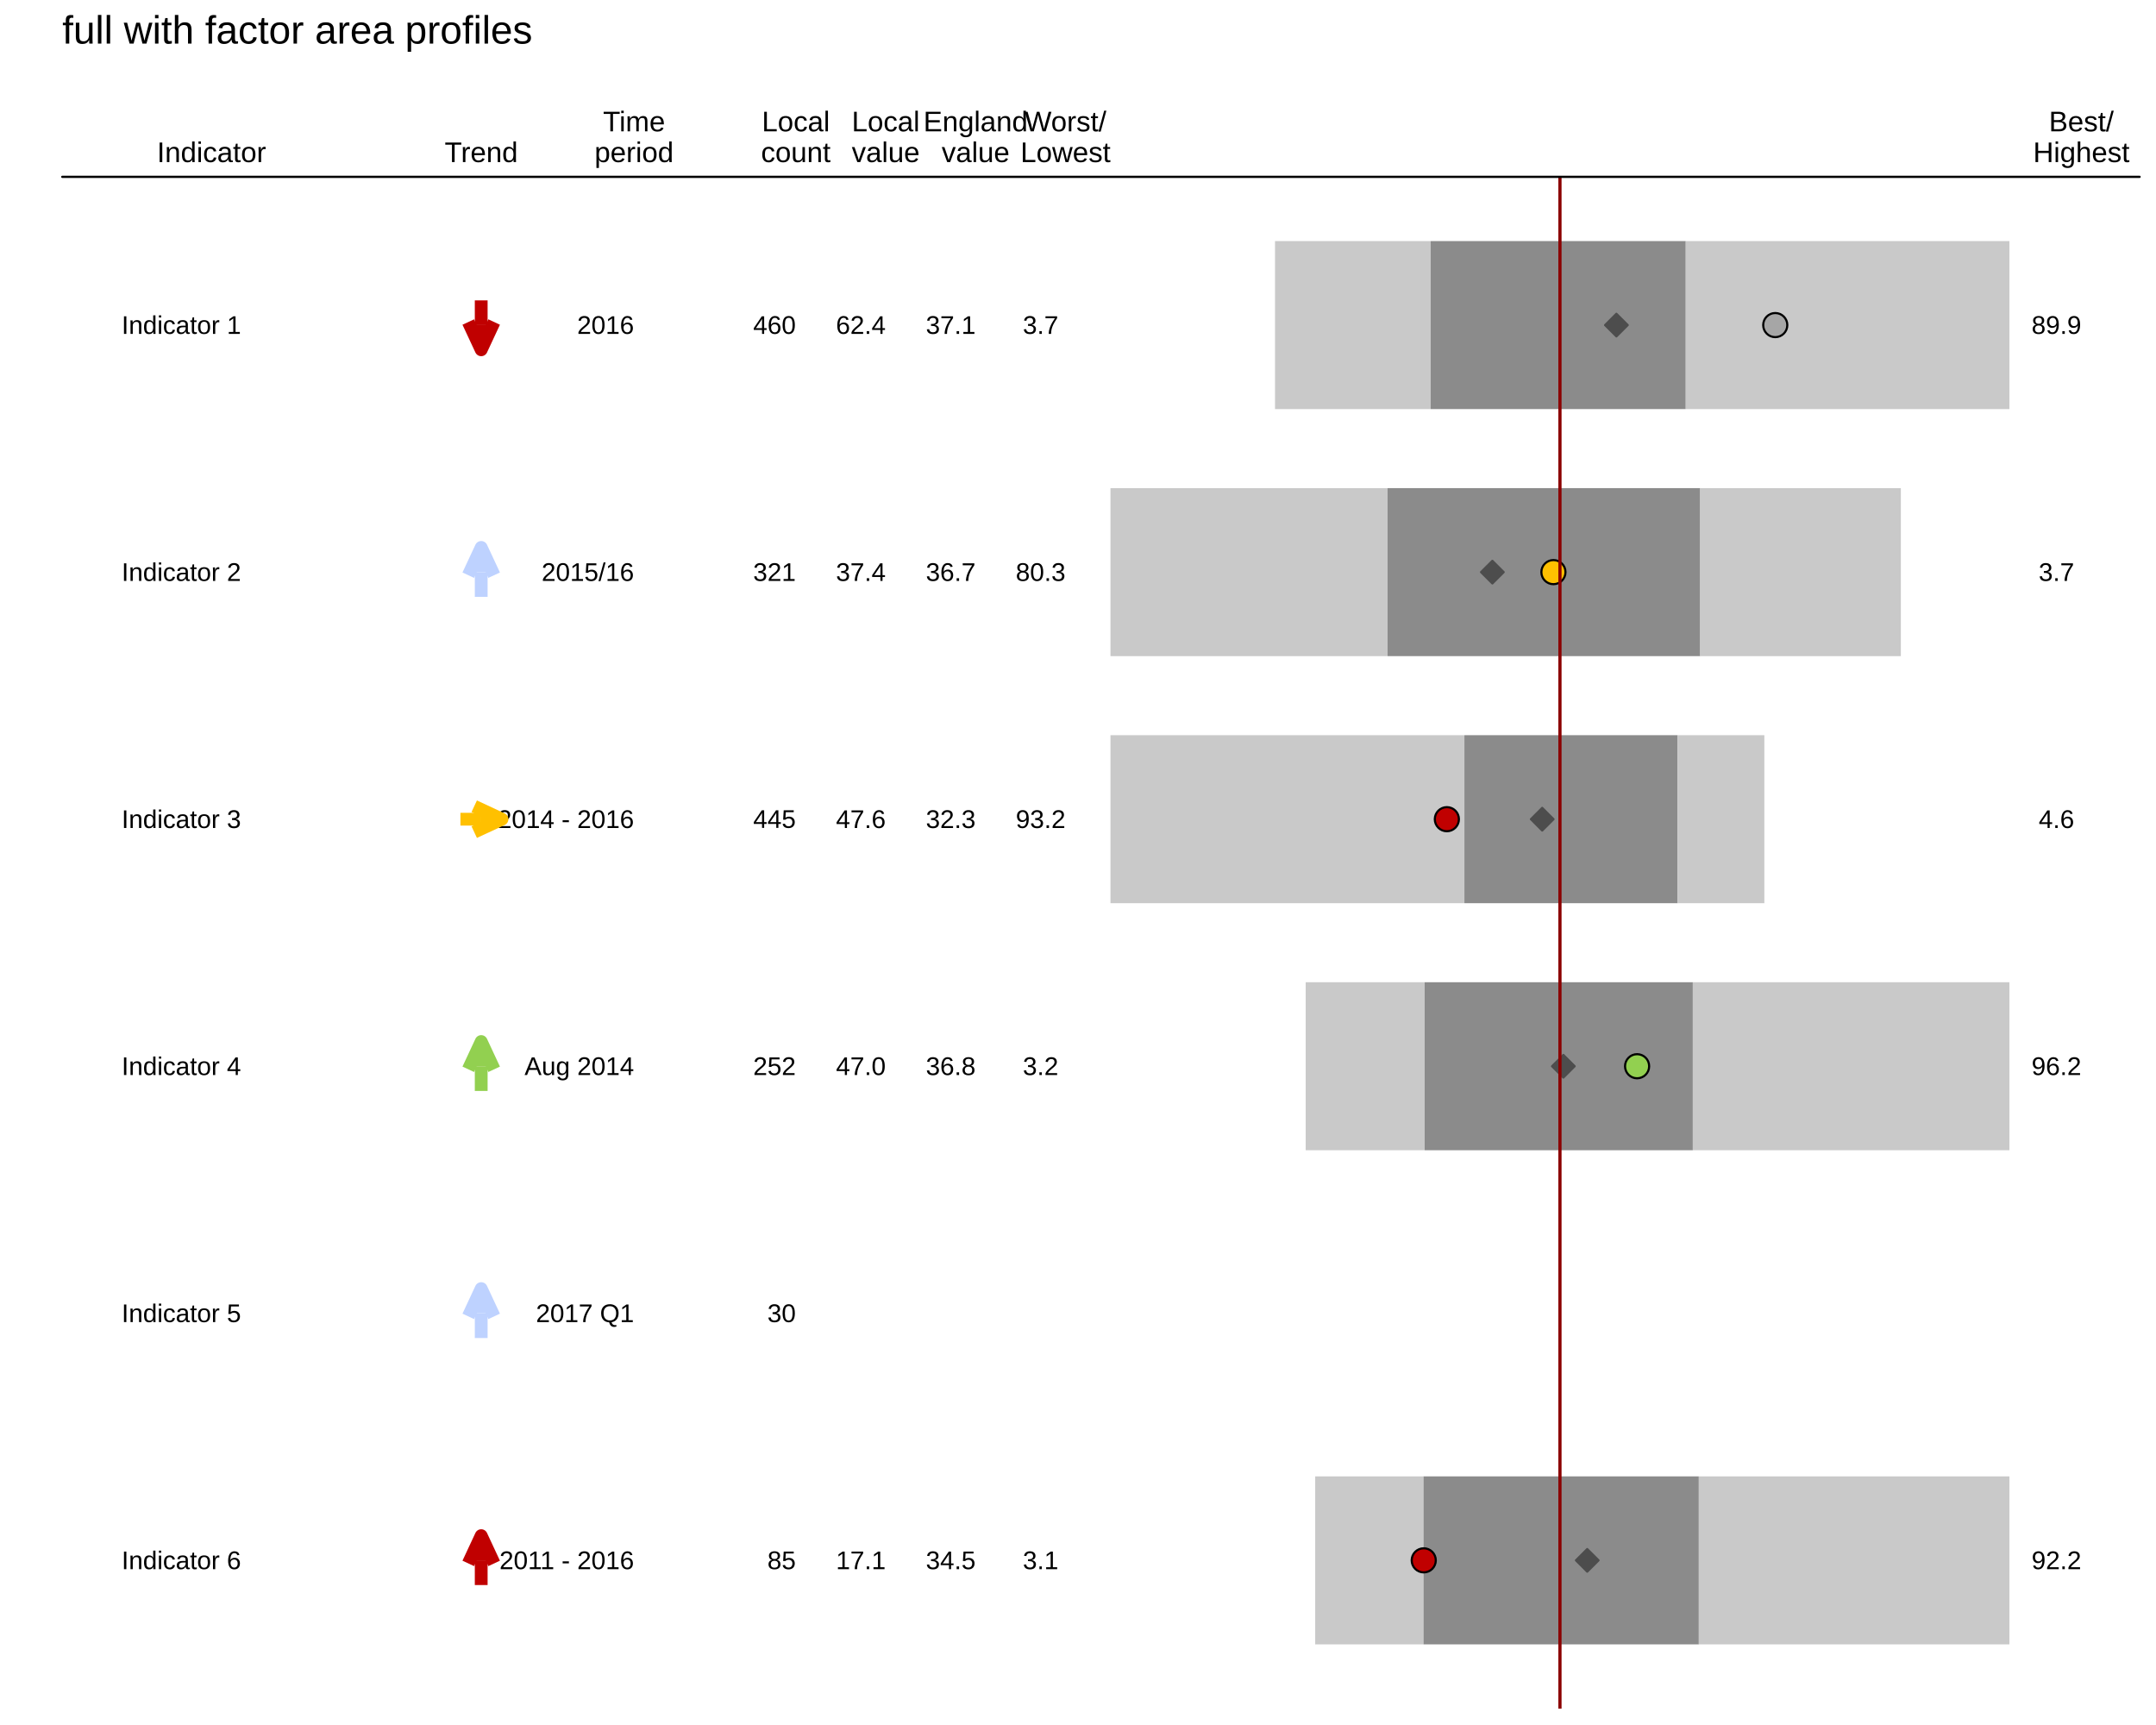
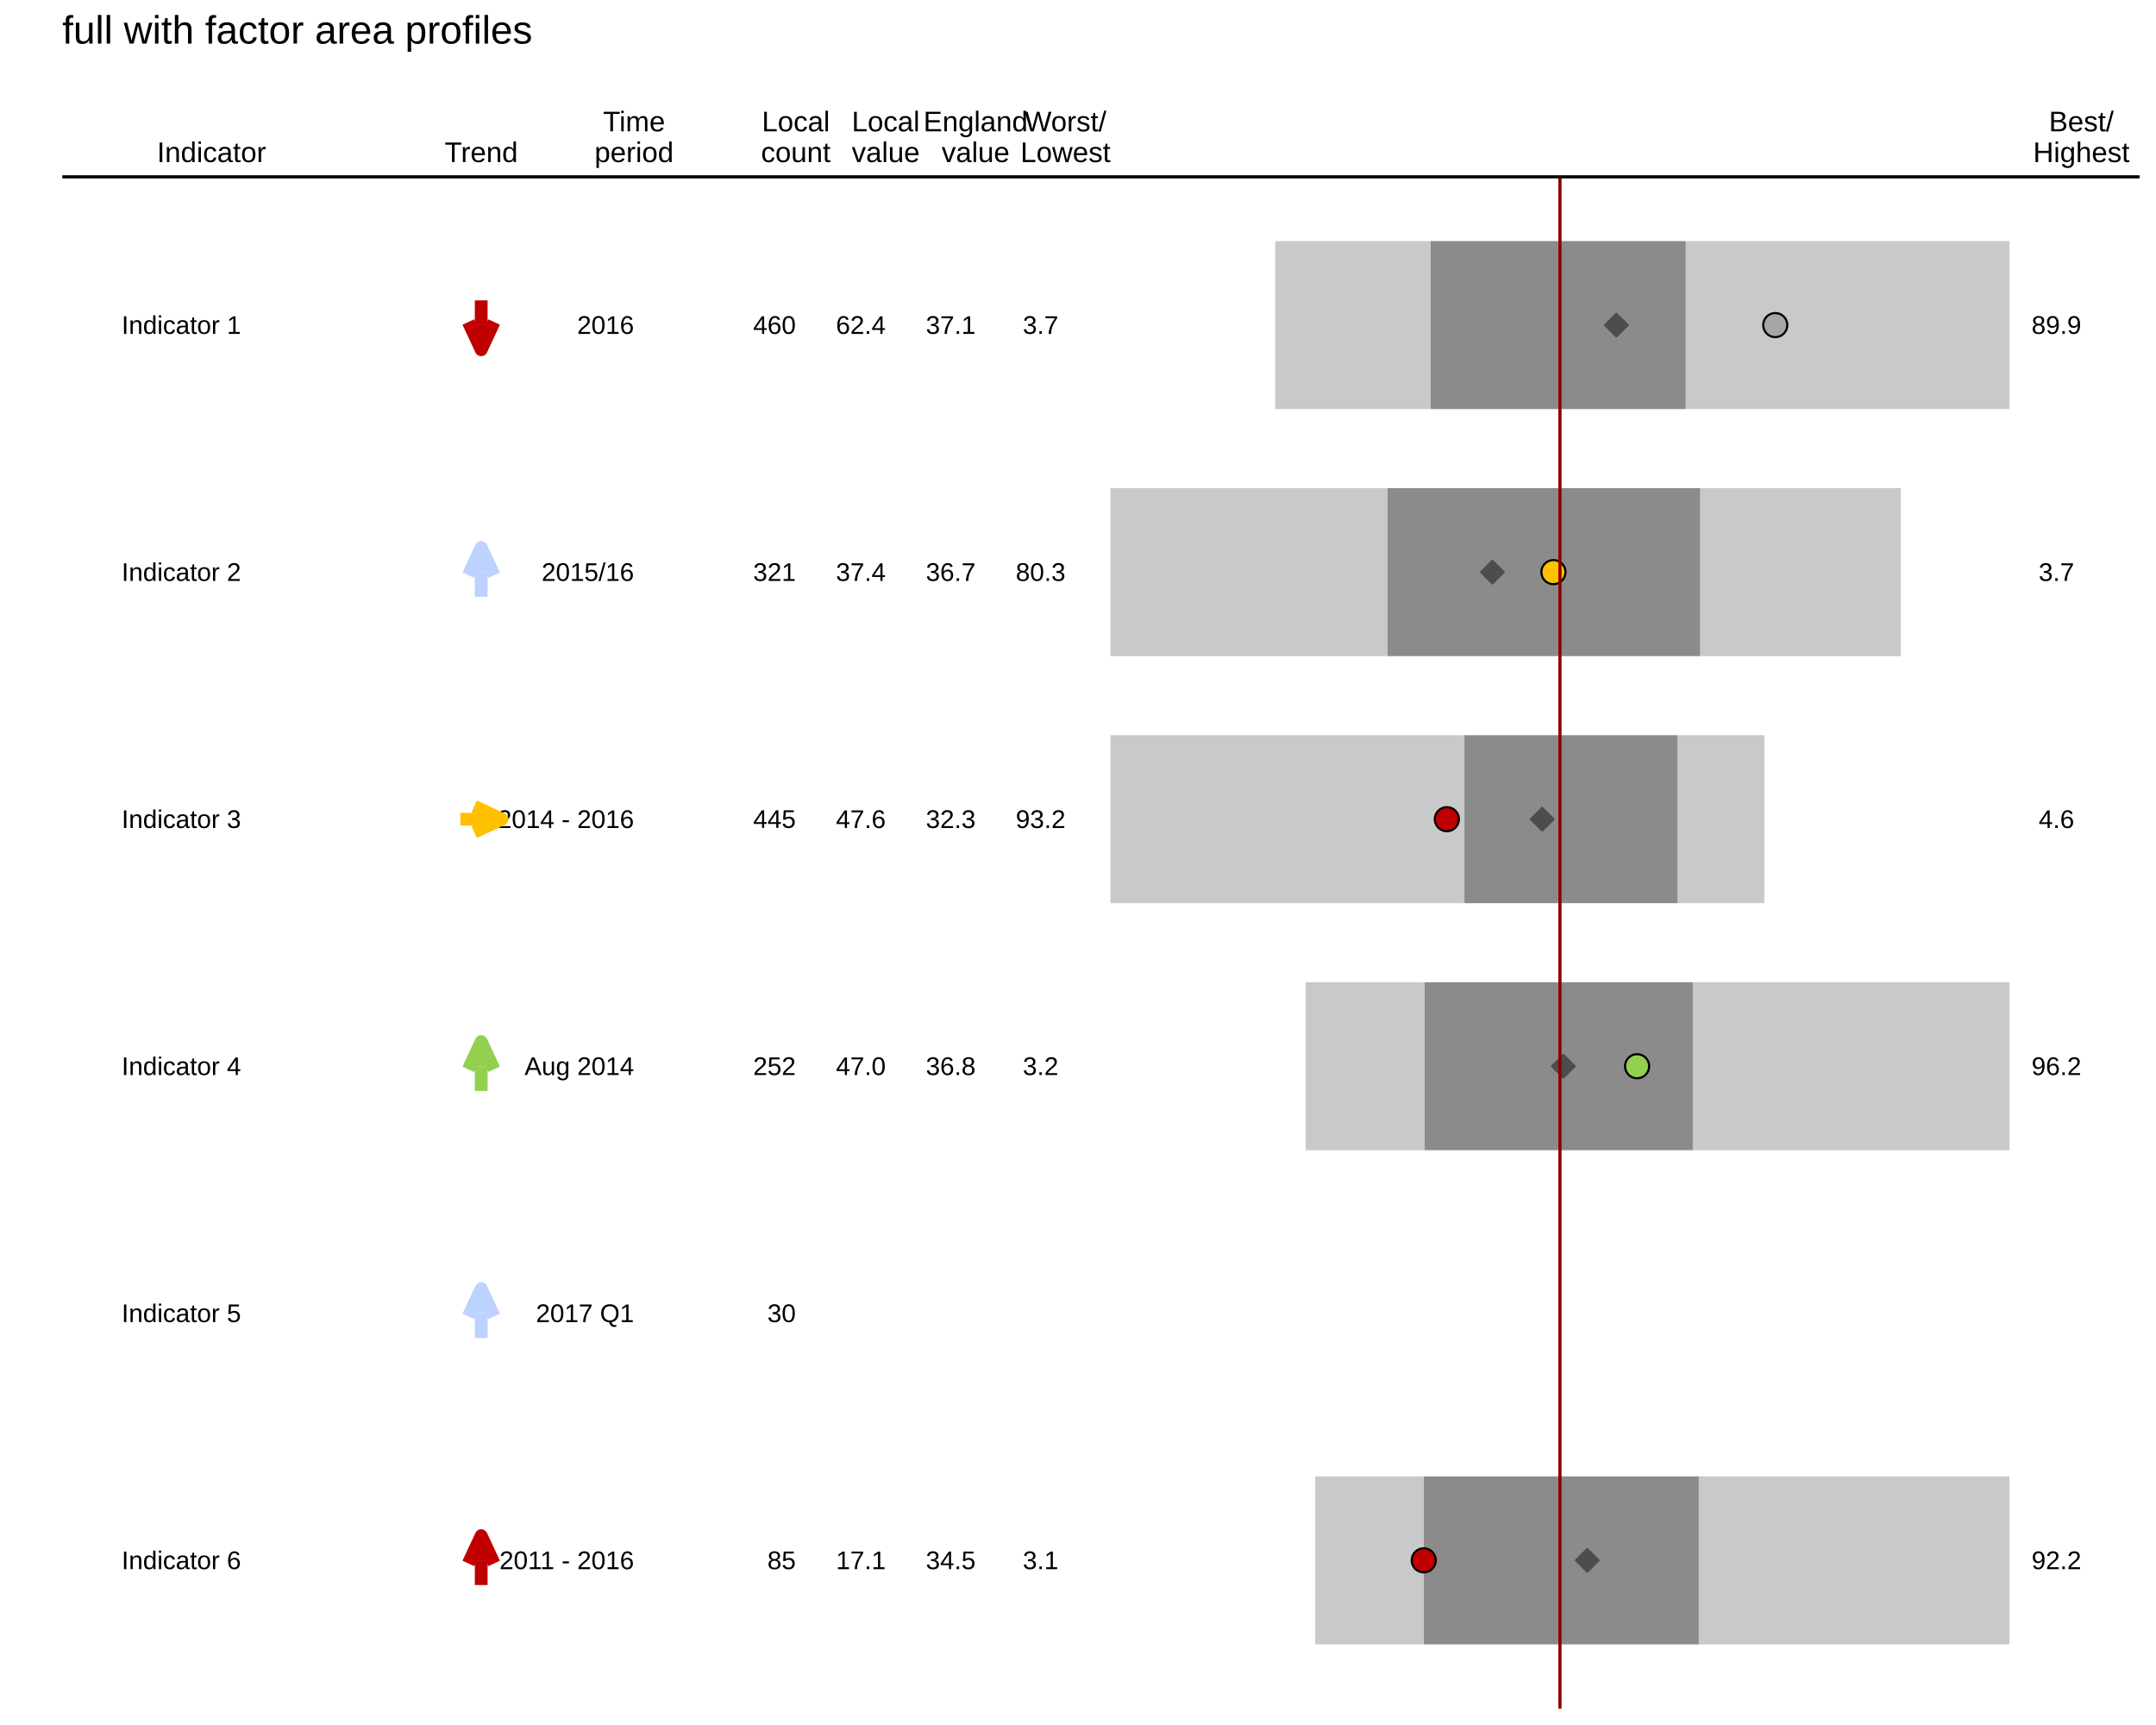
<svg xmlns="http://www.w3.org/2000/svg" viewBox="0 0 720.00 576.00">
  <defs>
    <style type="text/css">
    line, polyline, polygon, path, rect, circle {
      fill: none;
      stroke: #000000;
      stroke-linecap: round;
      stroke-linejoin: round;
      stroke-miterlimit: 10.00;
    }
  </style>
  </defs>
  <rect width="100%" height="100%" style="stroke: none; fill: #FFFFFF;" />
  <defs>
    <clipPath id="cpMjAuODB8NzE0LjUyfDU3MC41Mnw1OS4wNQ==">
      <rect x="20.80" y="59.05" width="693.72" height="511.47" />
    </clipPath>
  </defs>
+   <rect x="562.96" y="80.50" width="108.09" height="56.10" style="stroke-width: 1.07; stroke: none; stroke-linecap: square; stroke-linejoin: miter; fill: #C9C9C9;" clip-path="url(#cpMjAuODB8NzE0LjUyfDU3MC41Mnw1OS4wNQ==)" />
+   <rect x="477.77" y="80.50" width="85.19" height="56.10" style="stroke-width: 1.07; stroke: none; stroke-linecap: square; stroke-linejoin: miter; fill: #8B8B8B;" clip-path="url(#cpMjAuODB8NzE0LjUyfDU3MC41Mnw1OS4wNQ==)" />
+   <rect x="425.79" y="80.50" width="51.98" height="56.10" style="stroke-width: 1.07; stroke: none; stroke-linecap: square; stroke-linejoin: miter; fill: #C9C9C9;" clip-path="url(#cpMjAuODB8NzE0LjUyfDU3MC41Mnw1OS4wNQ==)" />
+   <rect x="370.84" y="80.50" width="54.95" height="56.10" style="stroke-width: 1.07; stroke: none; stroke-linecap: square; stroke-linejoin: miter; fill: #FFFFFF;" clip-path="url(#cpMjAuODB8NzE0LjUyfDU3MC41Mnw1OS4wNQ==)" />
+   <rect x="567.79" y="162.99" width="67.00" height="56.10" style="stroke-width: 1.07; stroke: none; stroke-linecap: square; stroke-linejoin: miter; fill: #C9C9C9;" clip-path="url(#cpMjAuODB8NzE0LjUyfDU3MC41Mnw1OS4wNQ==)" />
+   <rect x="463.39" y="162.99" width="104.40" height="56.10" style="stroke-width: 1.07; stroke: none; stroke-linecap: square; stroke-linejoin: miter; fill: #8B8B8B;" clip-path="url(#cpMjAuODB8NzE0LjUyfDU3MC41Mnw1OS4wNQ==)" />
+   <rect x="370.84" y="162.99" width="92.55" height="56.10" style="stroke-width: 1.07; stroke: none; stroke-linecap: square; stroke-linejoin: miter; fill: #C9C9C9;" clip-path="url(#cpMjAuODB8NzE0LjUyfDU3MC41Mnw1OS4wNQ==)" />
+   <rect x="370.84" y="162.99" width="0.00" height="56.10" style="stroke-width: 1.07; stroke: none; stroke-linecap: square; stroke-linejoin: miter; fill: #FFFFFF;" clip-path="url(#cpMjAuODB8NzE0LjUyfDU3MC41Mnw1OS4wNQ==)" />
+   <rect x="560.25" y="245.49" width="28.96" height="56.10" style="stroke-width: 1.07; stroke: none; stroke-linecap: square; stroke-linejoin: miter; fill: #C9C9C9;" clip-path="url(#cpMjAuODB8NzE0LjUyfDU3MC41Mnw1OS4wNQ==)" />
+   <rect x="489.04" y="245.49" width="71.21" height="56.10" style="stroke-width: 1.07; stroke: none; stroke-linecap: square; stroke-linejoin: miter; fill: #8B8B8B;" clip-path="url(#cpMjAuODB8NzE0LjUyfDU3MC41Mnw1OS4wNQ==)" />
+   <rect x="370.84" y="245.49" width="118.20" height="56.10" style="stroke-width: 1.07; stroke: none; stroke-linecap: square; stroke-linejoin: miter; fill: #C9C9C9;" clip-path="url(#cpMjAuODB8NzE0LjUyfDU3MC41Mnw1OS4wNQ==)" />
+   <rect x="370.84" y="245.49" width="0.00" height="56.10" style="stroke-width: 1.07; stroke: none; stroke-linecap: square; stroke-linejoin: miter; fill: #FFFFFF;" clip-path="url(#cpMjAuODB8NzE0LjUyfDU3MC41Mnw1OS4wNQ==)" />
+   <rect x="565.32" y="327.98" width="105.73" height="56.10" style="stroke-width: 1.07; stroke: none; stroke-linecap: square; stroke-linejoin: miter; fill: #C9C9C9;" clip-path="url(#cpMjAuODB8NzE0LjUyfDU3MC41Mnw1OS4wNQ==)" />
+   <rect x="475.77" y="327.98" width="89.55" height="56.10" style="stroke-width: 1.07; stroke: none; stroke-linecap: square; stroke-linejoin: miter; fill: #8B8B8B;" clip-path="url(#cpMjAuODB8NzE0LjUyfDU3MC41Mnw1OS4wNQ==)" />
+   <rect x="436.03" y="327.98" width="39.74" height="56.10" style="stroke-width: 1.07; stroke: none; stroke-linecap: square; stroke-linejoin: miter; fill: #C9C9C9;" clip-path="url(#cpMjAuODB8NzE0LjUyfDU3MC41Mnw1OS4wNQ==)" />
+   <rect x="370.84" y="327.98" width="65.18" height="56.10" style="stroke-width: 1.07; stroke: none; stroke-linecap: square; stroke-linejoin: miter; fill: #FFFFFF;" clip-path="url(#cpMjAuODB8NzE0LjUyfDU3MC41Mnw1OS4wNQ==)" />
+   <rect x="567.32" y="492.98" width="103.73" height="56.10" style="stroke-width: 1.07; stroke: none; stroke-linecap: square; stroke-linejoin: miter; fill: #C9C9C9;" clip-path="url(#cpMjAuODB8NzE0LjUyfDU3MC41Mnw1OS4wNQ==)" />
+   <rect x="475.38" y="492.98" width="91.94" height="56.10" style="stroke-width: 1.07; stroke: none; stroke-linecap: square; stroke-linejoin: miter; fill: #8B8B8B;" clip-path="url(#cpMjAuODB8NzE0LjUyfDU3MC41Mnw1OS4wNQ==)" />
+   <rect x="439.21" y="492.98" width="36.17" height="56.10" style="stroke-width: 1.07; stroke: none; stroke-linecap: square; stroke-linejoin: miter; fill: #C9C9C9;" clip-path="url(#cpMjAuODB8NzE0LjUyfDU3MC41Mnw1OS4wNQ==)" />
  <rect x="370.84" y="492.98" width="68.37" height="56.10" style="stroke-width: 1.07; stroke: none; stroke-linecap: square; stroke-linejoin: miter; fill: #FFFFFF;" clip-path="url(#cpMjAuODB8NzE0LjUyfDU3MC41Mnw1OS4wNQ==)" />
-   <rect x="439.21" y="492.98" width="36.17" height="56.10" style="stroke-width: 1.07; stroke: none; stroke-linecap: square; stroke-linejoin: miter; fill: #C9C9C9;" clip-path="url(#cpMjAuODB8NzE0LjUyfDU3MC41Mnw1OS4wNQ==)" />
-   <rect x="475.38" y="492.98" width="91.94" height="56.10" style="stroke-width: 1.07; stroke: none; stroke-linecap: square; stroke-linejoin: miter; fill: #8B8B8B;" clip-path="url(#cpMjAuODB8NzE0LjUyfDU3MC41Mnw1OS4wNQ==)" />
-   <rect x="567.32" y="492.98" width="103.73" height="56.10" style="stroke-width: 1.07; stroke: none; stroke-linecap: square; stroke-linejoin: miter; fill: #C9C9C9;" clip-path="url(#cpMjAuODB8NzE0LjUyfDU3MC41Mnw1OS4wNQ==)" />
-   <rect x="370.84" y="327.98" width="65.18" height="56.10" style="stroke-width: 1.07; stroke: none; stroke-linecap: square; stroke-linejoin: miter; fill: #FFFFFF;" clip-path="url(#cpMjAuODB8NzE0LjUyfDU3MC41Mnw1OS4wNQ==)" />
-   <rect x="436.03" y="327.98" width="39.74" height="56.10" style="stroke-width: 1.07; stroke: none; stroke-linecap: square; stroke-linejoin: miter; fill: #C9C9C9;" clip-path="url(#cpMjAuODB8NzE0LjUyfDU3MC41Mnw1OS4wNQ==)" />
-   <rect x="475.77" y="327.98" width="89.55" height="56.10" style="stroke-width: 1.07; stroke: none; stroke-linecap: square; stroke-linejoin: miter; fill: #8B8B8B;" clip-path="url(#cpMjAuODB8NzE0LjUyfDU3MC41Mnw1OS4wNQ==)" />
-   <rect x="565.32" y="327.98" width="105.73" height="56.10" style="stroke-width: 1.07; stroke: none; stroke-linecap: square; stroke-linejoin: miter; fill: #C9C9C9;" clip-path="url(#cpMjAuODB8NzE0LjUyfDU3MC41Mnw1OS4wNQ==)" />
-   <rect x="370.84" y="245.49" width="0.00" height="56.10" style="stroke-width: 1.07; stroke: none; stroke-linecap: square; stroke-linejoin: miter; fill: #FFFFFF;" clip-path="url(#cpMjAuODB8NzE0LjUyfDU3MC41Mnw1OS4wNQ==)" />
-   <rect x="370.84" y="245.49" width="118.20" height="56.10" style="stroke-width: 1.07; stroke: none; stroke-linecap: square; stroke-linejoin: miter; fill: #C9C9C9;" clip-path="url(#cpMjAuODB8NzE0LjUyfDU3MC41Mnw1OS4wNQ==)" />
-   <rect x="489.04" y="245.49" width="71.21" height="56.10" style="stroke-width: 1.07; stroke: none; stroke-linecap: square; stroke-linejoin: miter; fill: #8B8B8B;" clip-path="url(#cpMjAuODB8NzE0LjUyfDU3MC41Mnw1OS4wNQ==)" />
-   <rect x="560.25" y="245.49" width="28.96" height="56.10" style="stroke-width: 1.07; stroke: none; stroke-linecap: square; stroke-linejoin: miter; fill: #C9C9C9;" clip-path="url(#cpMjAuODB8NzE0LjUyfDU3MC41Mnw1OS4wNQ==)" />
-   <rect x="370.84" y="162.99" width="0.00" height="56.10" style="stroke-width: 1.07; stroke: none; stroke-linecap: square; stroke-linejoin: miter; fill: #FFFFFF;" clip-path="url(#cpMjAuODB8NzE0LjUyfDU3MC41Mnw1OS4wNQ==)" />
-   <rect x="370.84" y="162.99" width="92.55" height="56.10" style="stroke-width: 1.07; stroke: none; stroke-linecap: square; stroke-linejoin: miter; fill: #C9C9C9;" clip-path="url(#cpMjAuODB8NzE0LjUyfDU3MC41Mnw1OS4wNQ==)" />
-   <rect x="463.39" y="162.99" width="104.40" height="56.10" style="stroke-width: 1.07; stroke: none; stroke-linecap: square; stroke-linejoin: miter; fill: #8B8B8B;" clip-path="url(#cpMjAuODB8NzE0LjUyfDU3MC41Mnw1OS4wNQ==)" />
-   <rect x="567.79" y="162.99" width="67.00" height="56.10" style="stroke-width: 1.07; stroke: none; stroke-linecap: square; stroke-linejoin: miter; fill: #C9C9C9;" clip-path="url(#cpMjAuODB8NzE0LjUyfDU3MC41Mnw1OS4wNQ==)" />
-   <rect x="370.84" y="80.50" width="54.95" height="56.10" style="stroke-width: 1.07; stroke: none; stroke-linecap: square; stroke-linejoin: miter; fill: #FFFFFF;" clip-path="url(#cpMjAuODB8NzE0LjUyfDU3MC41Mnw1OS4wNQ==)" />
-   <rect x="425.79" y="80.50" width="51.98" height="56.10" style="stroke-width: 1.07; stroke: none; stroke-linecap: square; stroke-linejoin: miter; fill: #C9C9C9;" clip-path="url(#cpMjAuODB8NzE0LjUyfDU3MC41Mnw1OS4wNQ==)" />
-   <rect x="477.77" y="80.50" width="85.19" height="56.10" style="stroke-width: 1.07; stroke: none; stroke-linecap: square; stroke-linejoin: miter; fill: #8B8B8B;" clip-path="url(#cpMjAuODB8NzE0LjUyfDU3MC41Mnw1OS4wNQ==)" />
-   <rect x="562.96" y="80.50" width="108.09" height="56.10" style="stroke-width: 1.07; stroke: none; stroke-linecap: square; stroke-linejoin: miter; fill: #C9C9C9;" clip-path="url(#cpMjAuODB8NzE0LjUyfDU3MC41Mnw1OS4wNQ==)" />
  <polygon points="539.80,112.34 543.59,108.55 539.80,104.76 536.01,108.55 " style="stroke-width: 0.71; stroke: #4D4D4D; fill: #4D4D4D;" clip-path="url(#cpMjAuODB8NzE0LjUyfDU3MC41Mnw1OS4wNQ==)" />
  <polygon points="498.38,194.83 502.17,191.04 498.38,187.26 494.59,191.04 " style="stroke-width: 0.71; stroke: #4D4D4D; fill: #4D4D4D;" clip-path="url(#cpMjAuODB8NzE0LjUyfDU3MC41Mnw1OS4wNQ==)" />
  <polygon points="515.02,277.33 518.81,273.54 515.02,269.75 511.24,273.54 " style="stroke-width: 0.71; stroke: #4D4D4D; fill: #4D4D4D;" clip-path="url(#cpMjAuODB8NzE0LjUyfDU3MC41Mnw1OS4wNQ==)" />
  <polygon points="522.09,359.82 525.87,356.03 522.09,352.25 518.30,356.03 " style="stroke-width: 0.71; stroke: #4D4D4D; fill: #4D4D4D;" clip-path="url(#cpMjAuODB8NzE0LjUyfDU3MC41Mnw1OS4wNQ==)" />
  <polygon points="530.06,524.81 533.85,521.02 530.06,517.24 526.28,521.02 " style="stroke-width: 0.71; stroke: #4D4D4D; fill: #4D4D4D;" clip-path="url(#cpMjAuODB8NzE0LjUyfDU3MC41Mnw1OS4wNQ==)" />
  <circle cx="592.85" cy="108.55" r="3.02pt" style="stroke-width: 0.71; fill: #A6A6A6;" clip-path="url(#cpMjAuODB8NzE0LjUyfDU3MC41Mnw1OS4wNQ==)" />
  <circle cx="518.77" cy="191.04" r="3.02pt" style="stroke-width: 0.71; fill: #FFC000;" clip-path="url(#cpMjAuODB8NzE0LjUyfDU3MC41Mnw1OS4wNQ==)" />
  <circle cx="483.18" cy="273.54" r="3.02pt" style="stroke-width: 0.71; fill: #C00000;" clip-path="url(#cpMjAuODB8NzE0LjUyfDU3MC41Mnw1OS4wNQ==)" />
  <circle cx="546.71" cy="356.03" r="3.02pt" style="stroke-width: 0.71; fill: #92D050;" clip-path="url(#cpMjAuODB8NzE0LjUyfDU3MC41Mnw1OS4wNQ==)" />
  <circle cx="475.46" cy="521.02" r="3.02pt" style="stroke-width: 0.71; fill: #C00000;" clip-path="url(#cpMjAuODB8NzE0LjUyfDU3MC41Mnw1OS4wNQ==)" />
  <line x1="520.95" y1="570.52" x2="520.95" y2="59.05" style="stroke-width: 1.07; stroke: #8B0000; stroke-linecap: butt;" clip-path="url(#cpMjAuODB8NzE0LjUyfDU3MC41Mnw1OS4wNQ==)" />
  <g clip-path="url(#cpMjAuODB8NzE0LjUyfDU3MC41Mnw1OS4wNQ==)">
    <text x="678.44" y="111.49" style="font-size: 8.54px; font-family: Liberation Sans;" textLength="16.62px" lengthAdjust="spacingAndGlyphs">89.9</text>
  </g>
  <g clip-path="url(#cpMjAuODB8NzE0LjUyfDU3MC41Mnw1OS4wNQ==)">
    <text x="341.58" y="111.49" style="font-size: 8.54px; font-family: Liberation Sans;" textLength="14.25px" lengthAdjust="spacingAndGlyphs">3.7 </text>
  </g>
  <g clip-path="url(#cpMjAuODB8NzE0LjUyfDU3MC41Mnw1OS4wNQ==)">
    <text x="680.82" y="193.98" style="font-size: 8.54px; font-family: Liberation Sans;" textLength="14.25px" lengthAdjust="spacingAndGlyphs">3.7 </text>
  </g>
  <g clip-path="url(#cpMjAuODB8NzE0LjUyfDU3MC41Mnw1OS4wNQ==)">
    <text x="339.21" y="193.98" style="font-size: 8.54px; font-family: Liberation Sans;" textLength="16.62px" lengthAdjust="spacingAndGlyphs">80.3</text>
  </g>
  <g clip-path="url(#cpMjAuODB8NzE0LjUyfDU3MC41Mnw1OS4wNQ==)">
    <text x="680.82" y="276.48" style="font-size: 8.54px; font-family: Liberation Sans;" textLength="14.25px" lengthAdjust="spacingAndGlyphs">4.6 </text>
  </g>
  <g clip-path="url(#cpMjAuODB8NzE0LjUyfDU3MC41Mnw1OS4wNQ==)">
    <text x="339.21" y="276.48" style="font-size: 8.54px; font-family: Liberation Sans;" textLength="16.62px" lengthAdjust="spacingAndGlyphs">93.2</text>
  </g>
  <g clip-path="url(#cpMjAuODB8NzE0LjUyfDU3MC41Mnw1OS4wNQ==)">
    <text x="678.44" y="358.97" style="font-size: 8.54px; font-family: Liberation Sans;" textLength="16.62px" lengthAdjust="spacingAndGlyphs">96.2</text>
  </g>
  <g clip-path="url(#cpMjAuODB8NzE0LjUyfDU3MC41Mnw1OS4wNQ==)">
    <text x="341.58" y="358.97" style="font-size: 8.54px; font-family: Liberation Sans;" textLength="14.25px" lengthAdjust="spacingAndGlyphs">3.2 </text>
  </g>
  <g clip-path="url(#cpMjAuODB8NzE0LjUyfDU3MC41Mnw1OS4wNQ==)">
    <text x="678.44" y="523.96" style="font-size: 8.54px; font-family: Liberation Sans;" textLength="16.62px" lengthAdjust="spacingAndGlyphs">92.2</text>
  </g>
  <g clip-path="url(#cpMjAuODB8NzE0LjUyfDU3MC41Mnw1OS4wNQ==)">
    <text x="341.58" y="523.96" style="font-size: 8.54px; font-family: Liberation Sans;" textLength="14.25px" lengthAdjust="spacingAndGlyphs">3.1 </text>
  </g>
  <g clip-path="url(#cpMjAuODB8NzE0LjUyfDU3MC41Mnw1OS4wNQ==)">
    <text x="309.19" y="111.49" style="font-size: 8.54px; font-family: Liberation Sans;" textLength="16.62px" lengthAdjust="spacingAndGlyphs">37.1</text>
  </g>
  <g clip-path="url(#cpMjAuODB8NzE0LjUyfDU3MC41Mnw1OS4wNQ==)">
    <text x="309.19" y="193.98" style="font-size: 8.54px; font-family: Liberation Sans;" textLength="16.62px" lengthAdjust="spacingAndGlyphs">36.7</text>
  </g>
  <g clip-path="url(#cpMjAuODB8NzE0LjUyfDU3MC41Mnw1OS4wNQ==)">
    <text x="309.19" y="276.48" style="font-size: 8.54px; font-family: Liberation Sans;" textLength="16.62px" lengthAdjust="spacingAndGlyphs">32.3</text>
  </g>
  <g clip-path="url(#cpMjAuODB8NzE0LjUyfDU3MC41Mnw1OS4wNQ==)">
    <text x="309.19" y="358.97" style="font-size: 8.54px; font-family: Liberation Sans;" textLength="16.62px" lengthAdjust="spacingAndGlyphs">36.8</text>
  </g>
  <g clip-path="url(#cpMjAuODB8NzE0LjUyfDU3MC41Mnw1OS4wNQ==)">
    <text x="309.19" y="523.96" style="font-size: 8.54px; font-family: Liberation Sans;" textLength="16.62px" lengthAdjust="spacingAndGlyphs">34.5</text>
  </g>
  <g clip-path="url(#cpMjAuODB8NzE0LjUyfDU3MC41Mnw1OS4wNQ==)">
    <text x="279.17" y="111.49" style="font-size: 8.54px; font-family: Liberation Sans;" textLength="16.62px" lengthAdjust="spacingAndGlyphs">62.4</text>
  </g>
  <g clip-path="url(#cpMjAuODB8NzE0LjUyfDU3MC41Mnw1OS4wNQ==)">
    <text x="279.17" y="193.98" style="font-size: 8.54px; font-family: Liberation Sans;" textLength="16.62px" lengthAdjust="spacingAndGlyphs">37.4</text>
  </g>
  <g clip-path="url(#cpMjAuODB8NzE0LjUyfDU3MC41Mnw1OS4wNQ==)">
    <text x="279.17" y="276.48" style="font-size: 8.54px; font-family: Liberation Sans;" textLength="16.62px" lengthAdjust="spacingAndGlyphs">47.6</text>
  </g>
  <g clip-path="url(#cpMjAuODB8NzE0LjUyfDU3MC41Mnw1OS4wNQ==)">
    <text x="279.17" y="358.97" style="font-size: 8.54px; font-family: Liberation Sans;" textLength="16.62px" lengthAdjust="spacingAndGlyphs">47.0</text>
  </g>
  <g clip-path="url(#cpMjAuODB8NzE0LjUyfDU3MC41Mnw1OS4wNQ==)">
    <text x="279.17" y="523.96" style="font-size: 8.54px; font-family: Liberation Sans;" textLength="16.62px" lengthAdjust="spacingAndGlyphs">17.1</text>
  </g>
  <g clip-path="url(#cpMjAuODB8NzE0LjUyfDU3MC41Mnw1OS4wNQ==)">
    <text x="251.52" y="111.49" style="font-size: 8.54px; font-family: Liberation Sans;" textLength="14.25px" lengthAdjust="spacingAndGlyphs">460</text>
  </g>
  <g clip-path="url(#cpMjAuODB8NzE0LjUyfDU3MC41Mnw1OS4wNQ==)">
    <text x="251.52" y="193.98" style="font-size: 8.54px; font-family: Liberation Sans;" textLength="14.25px" lengthAdjust="spacingAndGlyphs">321</text>
  </g>
  <g clip-path="url(#cpMjAuODB8NzE0LjUyfDU3MC41Mnw1OS4wNQ==)">
    <text x="251.52" y="276.44" style="font-size: 8.54px; font-family: Liberation Sans;" textLength="14.25px" lengthAdjust="spacingAndGlyphs">445</text>
  </g>
  <g clip-path="url(#cpMjAuODB8NzE0LjUyfDU3MC41Mnw1OS4wNQ==)">
    <text x="251.52" y="358.97" style="font-size: 8.54px; font-family: Liberation Sans;" textLength="14.25px" lengthAdjust="spacingAndGlyphs">252</text>
  </g>
  <g clip-path="url(#cpMjAuODB8NzE0LjUyfDU3MC41Mnw1OS4wNQ==)">
    <text x="256.27" y="441.47" style="font-size: 8.54px; font-family: Liberation Sans;" textLength="9.50px" lengthAdjust="spacingAndGlyphs">30</text>
  </g>
  <g clip-path="url(#cpMjAuODB8NzE0LjUyfDU3MC41Mnw1OS4wNQ==)">
    <text x="256.27" y="523.96" style="font-size: 8.54px; font-family: Liberation Sans;" textLength="9.50px" lengthAdjust="spacingAndGlyphs">85</text>
  </g>
  <g clip-path="url(#cpMjAuODB8NzE0LjUyfDU3MC41Mnw1OS4wNQ==)">
    <text x="192.73" y="111.49" style="font-size: 8.54px; font-family: Liberation Sans;" textLength="19.00px" lengthAdjust="spacingAndGlyphs">2016</text>
  </g>
  <g clip-path="url(#cpMjAuODB8NzE0LjUyfDU3MC41Mnw1OS4wNQ==)">
    <text x="180.86" y="193.98" style="font-size: 8.54px; font-family: Liberation Sans;" textLength="30.88px" lengthAdjust="spacingAndGlyphs">2015/16</text>
  </g>
  <g clip-path="url(#cpMjAuODB8NzE0LjUyfDU3MC41Mnw1OS4wNQ==)">
    <text x="166.14" y="276.48" style="font-size: 8.54px; font-family: Liberation Sans;" textLength="45.59px" lengthAdjust="spacingAndGlyphs">2014 - 2016</text>
  </g>
  <g clip-path="url(#cpMjAuODB8NzE0LjUyfDU3MC41Mnw1OS4wNQ==)">
    <text x="175.17" y="358.97" style="font-size: 8.54px; font-family: Liberation Sans;" textLength="36.56px" lengthAdjust="spacingAndGlyphs">Aug 2014</text>
  </g>
  <g clip-path="url(#cpMjAuODB8NzE0LjUyfDU3MC41Mnw1OS4wNQ==)">
    <text x="178.97" y="441.47" style="font-size: 8.54px; font-family: Liberation Sans;" textLength="32.77px" lengthAdjust="spacingAndGlyphs">2017 Q1</text>
  </g>
  <g clip-path="url(#cpMjAuODB8NzE0LjUyfDU3MC41Mnw1OS4wNQ==)">
    <text x="166.78" y="523.96" style="font-size: 8.54px; font-family: Liberation Sans;" textLength="44.95px" lengthAdjust="spacingAndGlyphs">2011 - 2016</text>
  </g>
  <line x1="160.70" y1="108.55" x2="160.70" y2="116.80" style="stroke-width: 4.27; stroke: #C00000; stroke-linecap: butt;" clip-path="url(#cpMjAuODB8NzE0LjUyfDU3MC41Mnw1OS4wNQ==)" />
  <polyline points="156.38,107.53 160.70,116.80 165.02,107.53 " style="stroke-width: 4.27; stroke: #C00000; stroke-linecap: butt;" clip-path="url(#cpMjAuODB8NzE0LjUyfDU3MC41Mnw1OS4wNQ==)" />
  <line x1="160.70" y1="191.04" x2="160.70" y2="182.79" style="stroke-width: 4.27; stroke: #BED2FF; stroke-linecap: butt;" clip-path="url(#cpMjAuODB8NzE0LjUyfDU3MC41Mnw1OS4wNQ==)" />
  <polyline points="165.02,192.06 160.70,182.79 156.38,192.06 " style="stroke-width: 4.27; stroke: #BED2FF; stroke-linecap: butt;" clip-path="url(#cpMjAuODB8NzE0LjUyfDU3MC41Mnw1OS4wNQ==)" />
  <line x1="160.70" y1="273.54" x2="167.64" y2="273.54" style="stroke-width: 4.27; stroke: #FFC000; stroke-linecap: butt;" clip-path="url(#cpMjAuODB8NzE0LjUyfDU3MC41Mnw1OS4wNQ==)" />
  <polyline points="158.37,277.86 167.64,273.54 158.37,269.21 " style="stroke-width: 4.27; stroke: #FFC000; stroke-linecap: butt;" clip-path="url(#cpMjAuODB8NzE0LjUyfDU3MC41Mnw1OS4wNQ==)" />
  <line x1="160.70" y1="356.03" x2="160.70" y2="347.78" style="stroke-width: 4.27; stroke: #92D050; stroke-linecap: butt;" clip-path="url(#cpMjAuODB8NzE0LjUyfDU3MC41Mnw1OS4wNQ==)" />
  <polyline points="165.02,357.05 160.70,347.78 156.38,357.05 " style="stroke-width: 4.27; stroke: #92D050; stroke-linecap: butt;" clip-path="url(#cpMjAuODB8NzE0LjUyfDU3MC41Mnw1OS4wNQ==)" />
  <line x1="160.70" y1="438.53" x2="160.70" y2="430.28" style="stroke-width: 4.27; stroke: #BED2FF; stroke-linecap: butt;" clip-path="url(#cpMjAuODB8NzE0LjUyfDU3MC41Mnw1OS4wNQ==)" />
  <polyline points="165.02,439.55 160.70,430.28 156.38,439.55 " style="stroke-width: 4.27; stroke: #BED2FF; stroke-linecap: butt;" clip-path="url(#cpMjAuODB8NzE0LjUyfDU3MC41Mnw1OS4wNQ==)" />
  <line x1="160.70" y1="521.02" x2="160.70" y2="512.77" style="stroke-width: 4.27; stroke: #C00000; stroke-linecap: butt;" clip-path="url(#cpMjAuODB8NzE0LjUyfDU3MC41Mnw1OS4wNQ==)" />
  <polyline points="165.02,522.04 160.70,512.77 156.38,522.04 " style="stroke-width: 4.27; stroke: #C00000; stroke-linecap: butt;" clip-path="url(#cpMjAuODB8NzE0LjUyfDU3MC41Mnw1OS4wNQ==)" />
  <line x1="160.70" y1="108.55" x2="160.70" y2="100.30" style="stroke-width: 4.27; stroke: #C00000; stroke-linecap: butt;" clip-path="url(#cpMjAuODB8NzE0LjUyfDU3MC41Mnw1OS4wNQ==)" />
  <line x1="160.70" y1="191.04" x2="160.70" y2="199.29" style="stroke-width: 4.27; stroke: #BED2FF; stroke-linecap: butt;" clip-path="url(#cpMjAuODB8NzE0LjUyfDU3MC41Mnw1OS4wNQ==)" />
  <line x1="160.70" y1="273.54" x2="153.76" y2="273.54" style="stroke-width: 4.27; stroke: #FFC000; stroke-linecap: butt;" clip-path="url(#cpMjAuODB8NzE0LjUyfDU3MC41Mnw1OS4wNQ==)" />
  <line x1="160.70" y1="356.03" x2="160.70" y2="364.28" style="stroke-width: 4.27; stroke: #92D050; stroke-linecap: butt;" clip-path="url(#cpMjAuODB8NzE0LjUyfDU3MC41Mnw1OS4wNQ==)" />
  <line x1="160.70" y1="438.53" x2="160.70" y2="446.78" style="stroke-width: 4.27; stroke: #BED2FF; stroke-linecap: butt;" clip-path="url(#cpMjAuODB8NzE0LjUyfDU3MC41Mnw1OS4wNQ==)" />
  <line x1="160.70" y1="521.02" x2="160.70" y2="529.27" style="stroke-width: 4.27; stroke: #C00000; stroke-linecap: butt;" clip-path="url(#cpMjAuODB8NzE0LjUyfDU3MC41Mnw1OS4wNQ==)" />
  <g clip-path="url(#cpMjAuODB8NzE0LjUyfDU3MC41Mnw1OS4wNQ==)">
    <text x="40.62" y="111.49" style="font-size: 8.54px; font-family: Liberation Sans;" textLength="39.88px" lengthAdjust="spacingAndGlyphs">Indicator 1</text>
  </g>
  <g clip-path="url(#cpMjAuODB8NzE0LjUyfDU3MC41Mnw1OS4wNQ==)">
    <text x="40.62" y="193.98" style="font-size: 8.54px; font-family: Liberation Sans;" textLength="39.88px" lengthAdjust="spacingAndGlyphs">Indicator 2</text>
  </g>
  <g clip-path="url(#cpMjAuODB8NzE0LjUyfDU3MC41Mnw1OS4wNQ==)">
    <text x="40.62" y="276.48" style="font-size: 8.54px; font-family: Liberation Sans;" textLength="39.88px" lengthAdjust="spacingAndGlyphs">Indicator 3</text>
  </g>
  <g clip-path="url(#cpMjAuODB8NzE0LjUyfDU3MC41Mnw1OS4wNQ==)">
    <text x="40.62" y="358.97" style="font-size: 8.54px; font-family: Liberation Sans;" textLength="39.88px" lengthAdjust="spacingAndGlyphs">Indicator 4</text>
  </g>
  <g clip-path="url(#cpMjAuODB8NzE0LjUyfDU3MC41Mnw1OS4wNQ==)">
    <text x="40.62" y="441.47" style="font-size: 8.54px; font-family: Liberation Sans;" textLength="39.88px" lengthAdjust="spacingAndGlyphs">Indicator 5</text>
  </g>
  <g clip-path="url(#cpMjAuODB8NzE0LjUyfDU3MC41Mnw1OS4wNQ==)">
    <text x="40.62" y="523.96" style="font-size: 8.54px; font-family: Liberation Sans;" textLength="39.88px" lengthAdjust="spacingAndGlyphs">Indicator 6</text>
  </g>
  <defs>
    <clipPath id="cpMC4wMHw3MjAuMDB8NTc2LjAwfDAuMDA=">
      <rect x="0.00" y="0.00" width="720.00" height="576.00" />
    </clipPath>
  </defs>
-   <polyline points="20.80,59.05 714.52,59.05 " style="stroke-width: 0.75;" clip-path="url(#cpMC4wMHw3MjAuMDB8NTc2LjAwfDAuMDA=)" />
+   <polyline points="20.80,59.05 714.52,59.05 " style="stroke-width: 1.07; stroke-linecap: butt;" clip-path="url(#cpMC4wMHw3MjAuMDB8NTc2LjAwfDAuMDA=)" />
  <g clip-path="url(#cpMC4wMHw3MjAuMDB8NTc2LjAwfDAuMDA=)">
    <text x="52.43" y="54.12" style="font-size: 9.50px; font-family: Liberation Sans;" textLength="36.42px" lengthAdjust="spacingAndGlyphs">Indicator</text>
  </g>
  <g clip-path="url(#cpMC4wMHw3MjAuMDB8NTc2LjAwfDAuMDA=)">
    <text x="148.48" y="54.12" style="font-size: 9.50px; font-family: Liberation Sans;" textLength="24.44px" lengthAdjust="spacingAndGlyphs">Trend</text>
  </g>
  <g clip-path="url(#cpMC4wMHw3MjAuMDB8NTc2LjAwfDAuMDA=)">
    <text x="201.37" y="43.85" style="font-size: 9.50px; font-family: Liberation Sans;" textLength="20.73px" lengthAdjust="spacingAndGlyphs">Time</text>
  </g>
  <g clip-path="url(#cpMC4wMHw3MjAuMDB8NTc2LjAwfDAuMDA=)">
    <text x="198.54" y="54.12" style="font-size: 9.50px; font-family: Liberation Sans;" textLength="26.39px" lengthAdjust="spacingAndGlyphs">period</text>
  </g>
  <g clip-path="url(#cpMC4wMHw3MjAuMDB8NTc2LjAwfDAuMDA=)">
    <text x="254.42" y="43.85" style="font-size: 9.50px; font-family: Liberation Sans;" textLength="22.70px" lengthAdjust="spacingAndGlyphs">Local</text>
  </g>
  <g clip-path="url(#cpMC4wMHw3MjAuMDB8NTc2LjAwfDAuMDA=)">
    <text x="254.15" y="54.12" style="font-size: 9.50px; font-family: Liberation Sans;" textLength="23.23px" lengthAdjust="spacingAndGlyphs">count</text>
  </g>
  <g clip-path="url(#cpMC4wMHw3MjAuMDB8NTc2LjAwfDAuMDA=)">
    <text x="284.44" y="43.85" style="font-size: 9.50px; font-family: Liberation Sans;" textLength="22.70px" lengthAdjust="spacingAndGlyphs">Local</text>
  </g>
  <g clip-path="url(#cpMC4wMHw3MjAuMDB8NTc2LjAwfDAuMDA=)">
    <text x="284.44" y="54.12" style="font-size: 9.50px; font-family: Liberation Sans;" textLength="22.70px" lengthAdjust="spacingAndGlyphs">value</text>
  </g>
  <g clip-path="url(#cpMC4wMHw3MjAuMDB8NTc2LjAwfDAuMDA=)">
    <text x="308.38" y="43.85" style="font-size: 9.50px; font-family: Liberation Sans;" textLength="34.86px" lengthAdjust="spacingAndGlyphs">England</text>
  </g>
  <g clip-path="url(#cpMC4wMHw3MjAuMDB8NTc2LjAwfDAuMDA=)">
    <text x="314.46" y="54.12" style="font-size: 9.50px; font-family: Liberation Sans;" textLength="22.70px" lengthAdjust="spacingAndGlyphs">value</text>
  </g>
  <g clip-path="url(#cpMC4wMHw3MjAuMDB8NTc2LjAwfDAuMDA=)">
    <text x="342.20" y="43.85" style="font-size: 9.50px; font-family: Liberation Sans;" textLength="27.27px" lengthAdjust="spacingAndGlyphs">Worst/</text>
  </g>
  <g clip-path="url(#cpMC4wMHw3MjAuMDB8NTc2LjAwfDAuMDA=)">
    <text x="340.79" y="54.12" style="font-size: 9.50px; font-family: Liberation Sans;" textLength="30.09px" lengthAdjust="spacingAndGlyphs">Lowest</text>
  </g>
  <g clip-path="url(#cpMC4wMHw3MjAuMDB8NTc2LjAwfDAuMDA=)">
    <text x="684.24" y="43.85" style="font-size: 9.50px; font-family: Liberation Sans;" textLength="21.66px" lengthAdjust="spacingAndGlyphs">Best/</text>
  </g>
  <g clip-path="url(#cpMC4wMHw3MjAuMDB8NTc2LjAwfDAuMDA=)">
    <text x="678.97" y="54.12" style="font-size: 9.50px; font-family: Liberation Sans;" textLength="32.20px" lengthAdjust="spacingAndGlyphs">Highest</text>
  </g>
  <g clip-path="url(#cpMC4wMHw3MjAuMDB8NTc2LjAwfDAuMDA=)">
    <text x="20.80" y="14.56" style="font-size: 13.20px; font-family: Liberation Sans;" textLength="156.77px" lengthAdjust="spacingAndGlyphs">full with factor area profiles</text>
  </g>
</svg>
